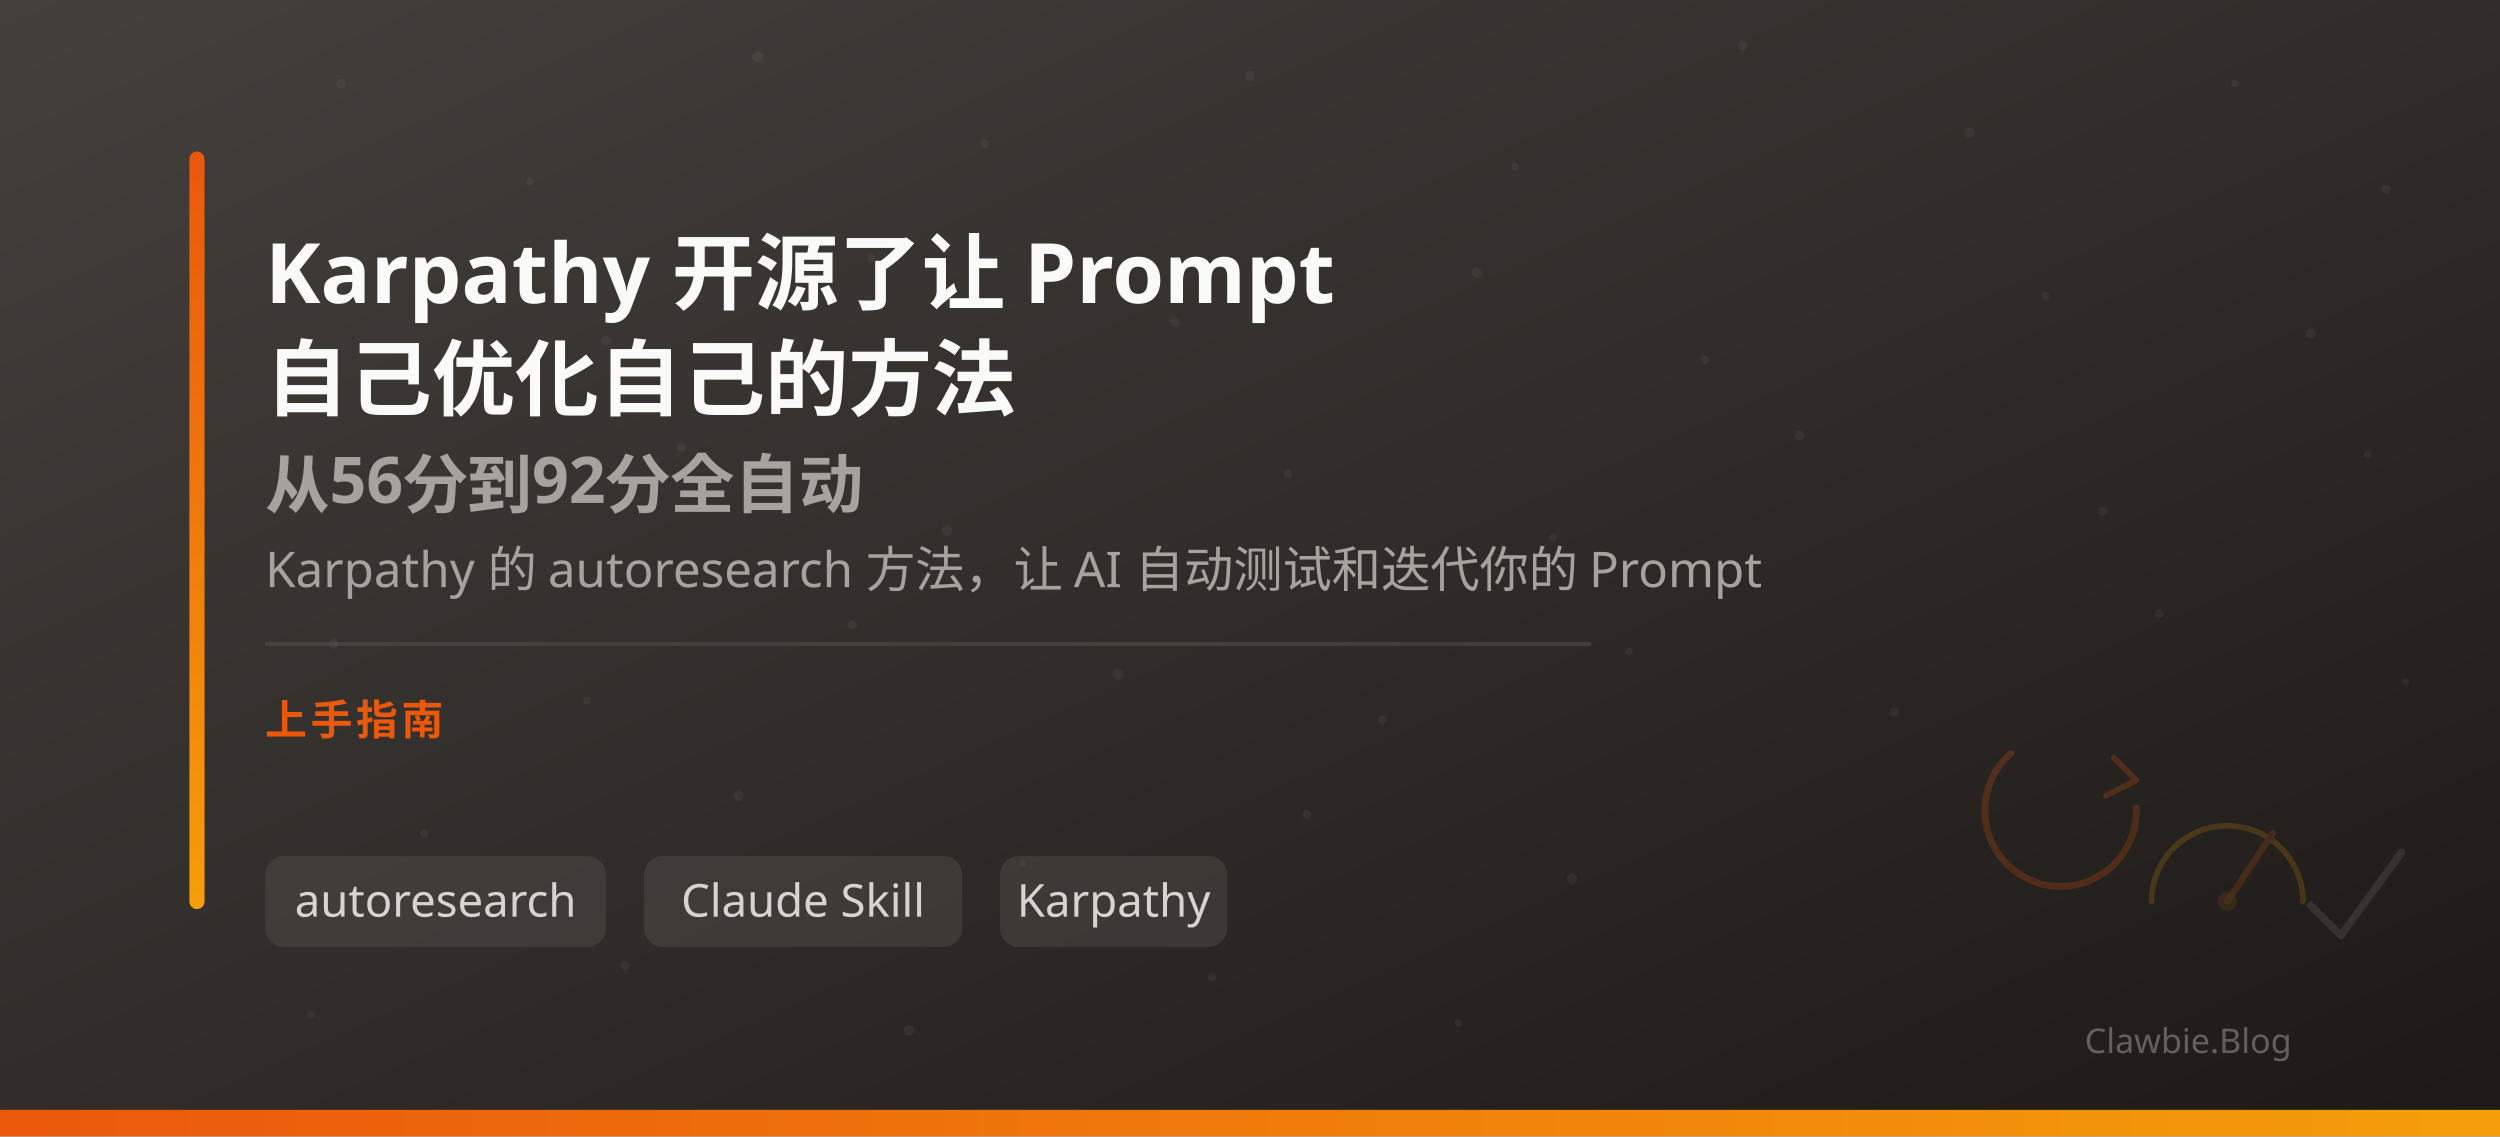
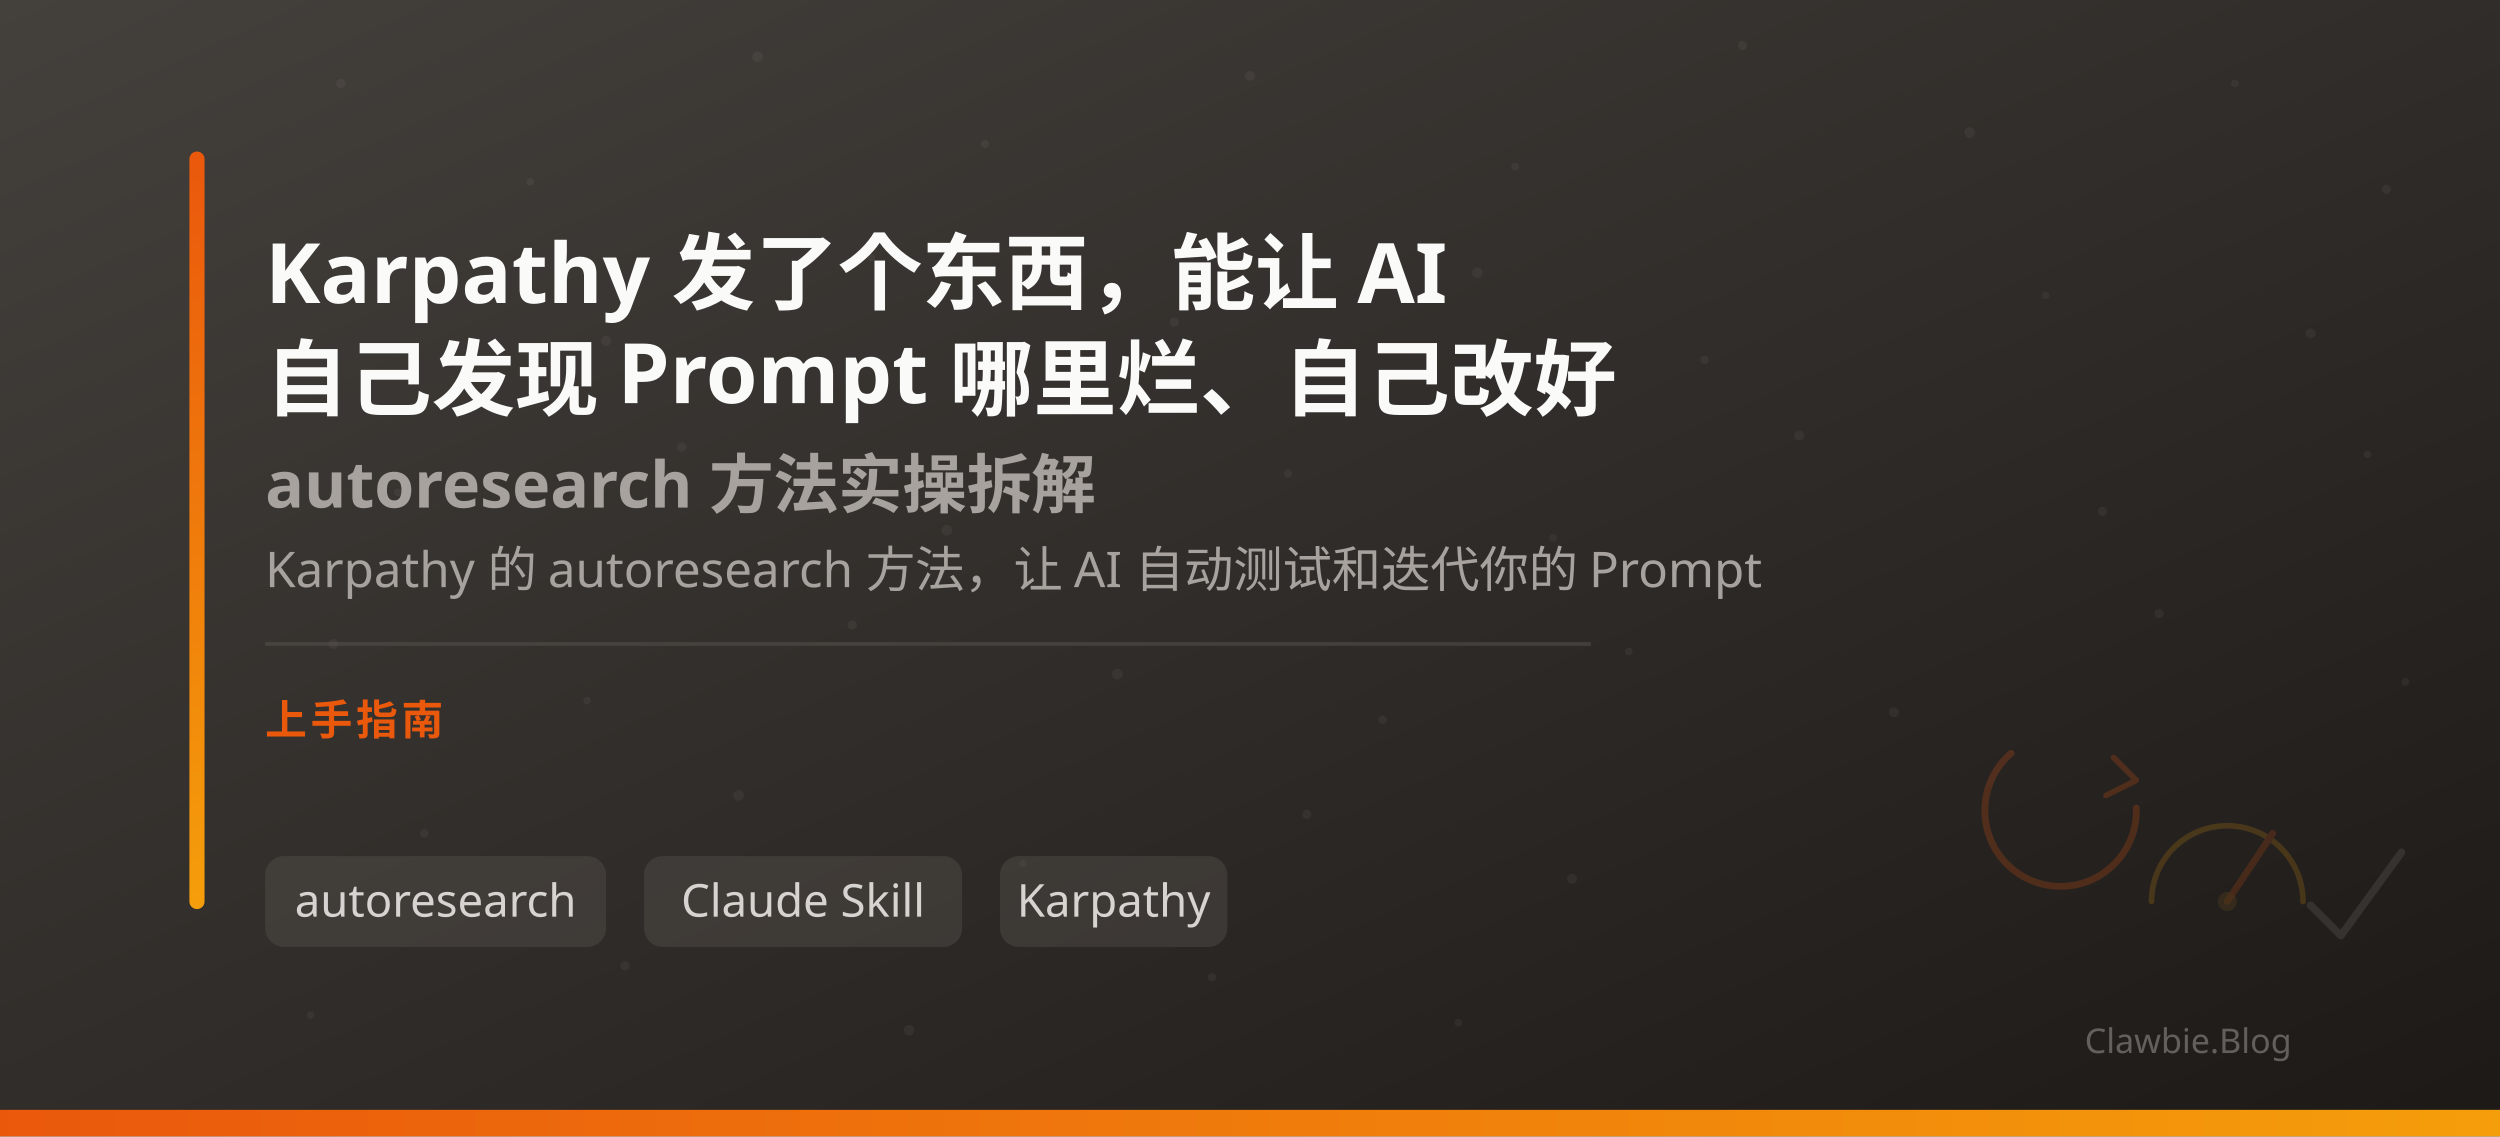
<svg xmlns="http://www.w3.org/2000/svg" width="660" height="300" viewBox="0 0 660 300">
  <defs>
    <linearGradient id="bg" x1="0" y1="0" x2="1" y2="1">
      <stop offset="0%" stop-color="#44403C" />
      <stop offset="100%" stop-color="#1C1917" />
    </linearGradient>
    <linearGradient id="accent" x1="0" y1="0" x2="1" y2="0">
      <stop offset="0%" stop-color="#EA580C" />
      <stop offset="100%" stop-color="#F59E0B" />
    </linearGradient>
    <linearGradient id="accentV" x1="0" y1="0" x2="0" y2="1">
      <stop offset="0%" stop-color="#EA580C" />
      <stop offset="100%" stop-color="#F59E0B" />
    </linearGradient>
  </defs>
  <rect width="660" height="300" fill="url(#bg)" />
  <g fill="#D6D3D1" opacity="0.06">
    <circle cx="90" cy="22" r="1.2" />
    <circle cx="140" cy="48" r="1" />
    <circle cx="200" cy="15" r="1.4" />
    <circle cx="260" cy="38" r="1.1" />
    <circle cx="330" cy="20" r="1.3" />
    <circle cx="400" cy="44" r="1" />
    <circle cx="460" cy="12" r="1.2" />
    <circle cx="520" cy="35" r="1.4" />
    <circle cx="590" cy="22" r="1" />
    <circle cx="630" cy="50" r="1.2" />
    <circle cx="75" cy="75" r="1.1" />
    <circle cx="160" cy="90" r="1.3" />
    <circle cx="230" cy="68" r="1" />
    <circle cx="310" cy="85" r="1.2" />
    <circle cx="390" cy="72" r="1.4" />
    <circle cx="450" cy="95" r="1.1" />
    <circle cx="540" cy="78" r="1" />
    <circle cx="610" cy="88" r="1.3" />
    <circle cx="105" cy="130" r="1" />
    <circle cx="180" cy="118" r="1.2" />
    <circle cx="250" cy="140" r="1.4" />
    <circle cx="340" cy="125" r="1.1" />
    <circle cx="410" cy="142" r="1" />
    <circle cx="475" cy="115" r="1.3" />
    <circle cx="555" cy="135" r="1.2" />
    <circle cx="625" cy="120" r="1" />
    <circle cx="88" cy="170" r="1.3" />
    <circle cx="155" cy="185" r="1" />
    <circle cx="225" cy="165" r="1.2" />
    <circle cx="295" cy="178" r="1.4" />
    <circle cx="365" cy="190" r="1.1" />
    <circle cx="430" cy="172" r="1" />
    <circle cx="500" cy="188" r="1.3" />
    <circle cx="570" cy="162" r="1.2" />
    <circle cx="635" cy="180" r="1" />
    <circle cx="112" cy="220" r="1.1" />
    <circle cx="195" cy="210" r="1.4" />
    <circle cx="270" cy="228" r="1" />
    <circle cx="345" cy="215" r="1.2" />
    <circle cx="415" cy="232" r="1.3" />
    <circle cx="82" cy="268" r="1" />
    <circle cx="165" cy="255" r="1.2" />
    <circle cx="240" cy="272" r="1.4" />
    <circle cx="320" cy="258" r="1.1" />
    <circle cx="385" cy="270" r="1" />
  </g>
  <rect x="50" y="40" width="4" height="200" fill="url(#accentV)" rx="2" />
  <text font-family="'PingFang SC','Hiragino Sans GB','Microsoft YaHei',sans-serif" font-weight="700" font-size="22" fill="#FAFAF9">
-     <tspan x="70" y="80">Karpathy 开源了让 Prompt</tspan>
-     <tspan x="70" dy="28">自己优化自己的方法</tspan>
-     <tspan x="70" dy="26" font-size="17" fill="#A8A29E">从56分到92分全自动</tspan>
+     <tspan x="70" y="80">Karpathy 发了个东西，能让 AI</tspan>
+     <tspan x="70" dy="28">自己发现 Prompt 哪里烂、自己改好</tspan>
+     <tspan x="70" dy="26" font-size="17" fill="#A8A29E">autoresearch 方法实操拆解</tspan>
  </text>
  <text font-family="'PingFang SC','Hiragino Sans GB','Microsoft YaHei',sans-serif" font-size="13" fill="#A8A29E">
    <tspan x="70" y="155">Karpathy 的 autoresearch 方法，让 AI 自动测试和迭代你的 Prompt</tspan>
  </text>
  <line x1="70" y1="170" x2="420" y2="170" stroke="#57534E" stroke-width="1" opacity="0.5" />
  <text font-family="'PingFang SC','Hiragino Sans GB','Microsoft YaHei',sans-serif" font-size="11" fill="#EA580C" font-weight="600" letter-spacing="1">
    <tspan x="70" y="194">上手指南</tspan>
  </text>
  <rect x="70" y="226" width="90" height="24" rx="5" fill="#57534E" opacity="0.4" />
  <text font-family="'PingFang SC','Hiragino Sans GB','Microsoft YaHei',sans-serif" font-size="12" fill="#D6D3D1" x="115" y="242" text-anchor="middle">autoresearch</text>
  <rect x="170" y="226" width="84" height="24" rx="5" fill="#57534E" opacity="0.4" />
  <text font-family="'PingFang SC','Hiragino Sans GB','Microsoft YaHei',sans-serif" font-size="12" fill="#D6D3D1" x="212" y="242" text-anchor="middle">Claude Skill</text>
  <rect x="264" y="226" width="60" height="24" rx="5" fill="#57534E" opacity="0.4" />
  <text font-family="'PingFang SC','Hiragino Sans GB','Microsoft YaHei',sans-serif" font-size="12" fill="#D6D3D1" x="294" y="242" text-anchor="middle">Karpathy</text>
  <g transform="translate(520, 190)" opacity="0.22" stroke="#EA580C" stroke-width="1.8" fill="none">
    <circle cx="24" cy="24" r="20" stroke-dasharray="80 45" stroke-linecap="round" />
    <polyline points="38,10 44,16 36,20" stroke-width="1.5" stroke-linecap="round" stroke-linejoin="round" />
  </g>
  <g transform="translate(568, 210)" opacity="0.18" stroke="#F59E0B" stroke-width="1.5" fill="none">
    <path d="M0,28 A20,20 0 0,1 40,28" stroke-linecap="round" />
    <line x1="20" y1="28" x2="32" y2="10" stroke="#EA580C" stroke-width="1.8" stroke-linecap="round" />
    <circle cx="20" cy="28" r="2.5" fill="#F59E0B" stroke="none" opacity="0.5" />
  </g>
  <g transform="translate(610, 225)" opacity="0.15" stroke="#A8A29E" stroke-width="2" fill="none" stroke-linecap="round" stroke-linejoin="round">
    <polyline points="0,14 8,22 24,0" />
  </g>
  <text font-family="'PingFang SC','Hiragino Sans GB','Microsoft YaHei',sans-serif" font-size="9" fill="#A8A29E" opacity="0.5" x="605" y="278" text-anchor="end">Clawbie.Blog</text>
  <rect x="0" y="293" width="660" height="7" fill="url(#accent)" />
</svg>
